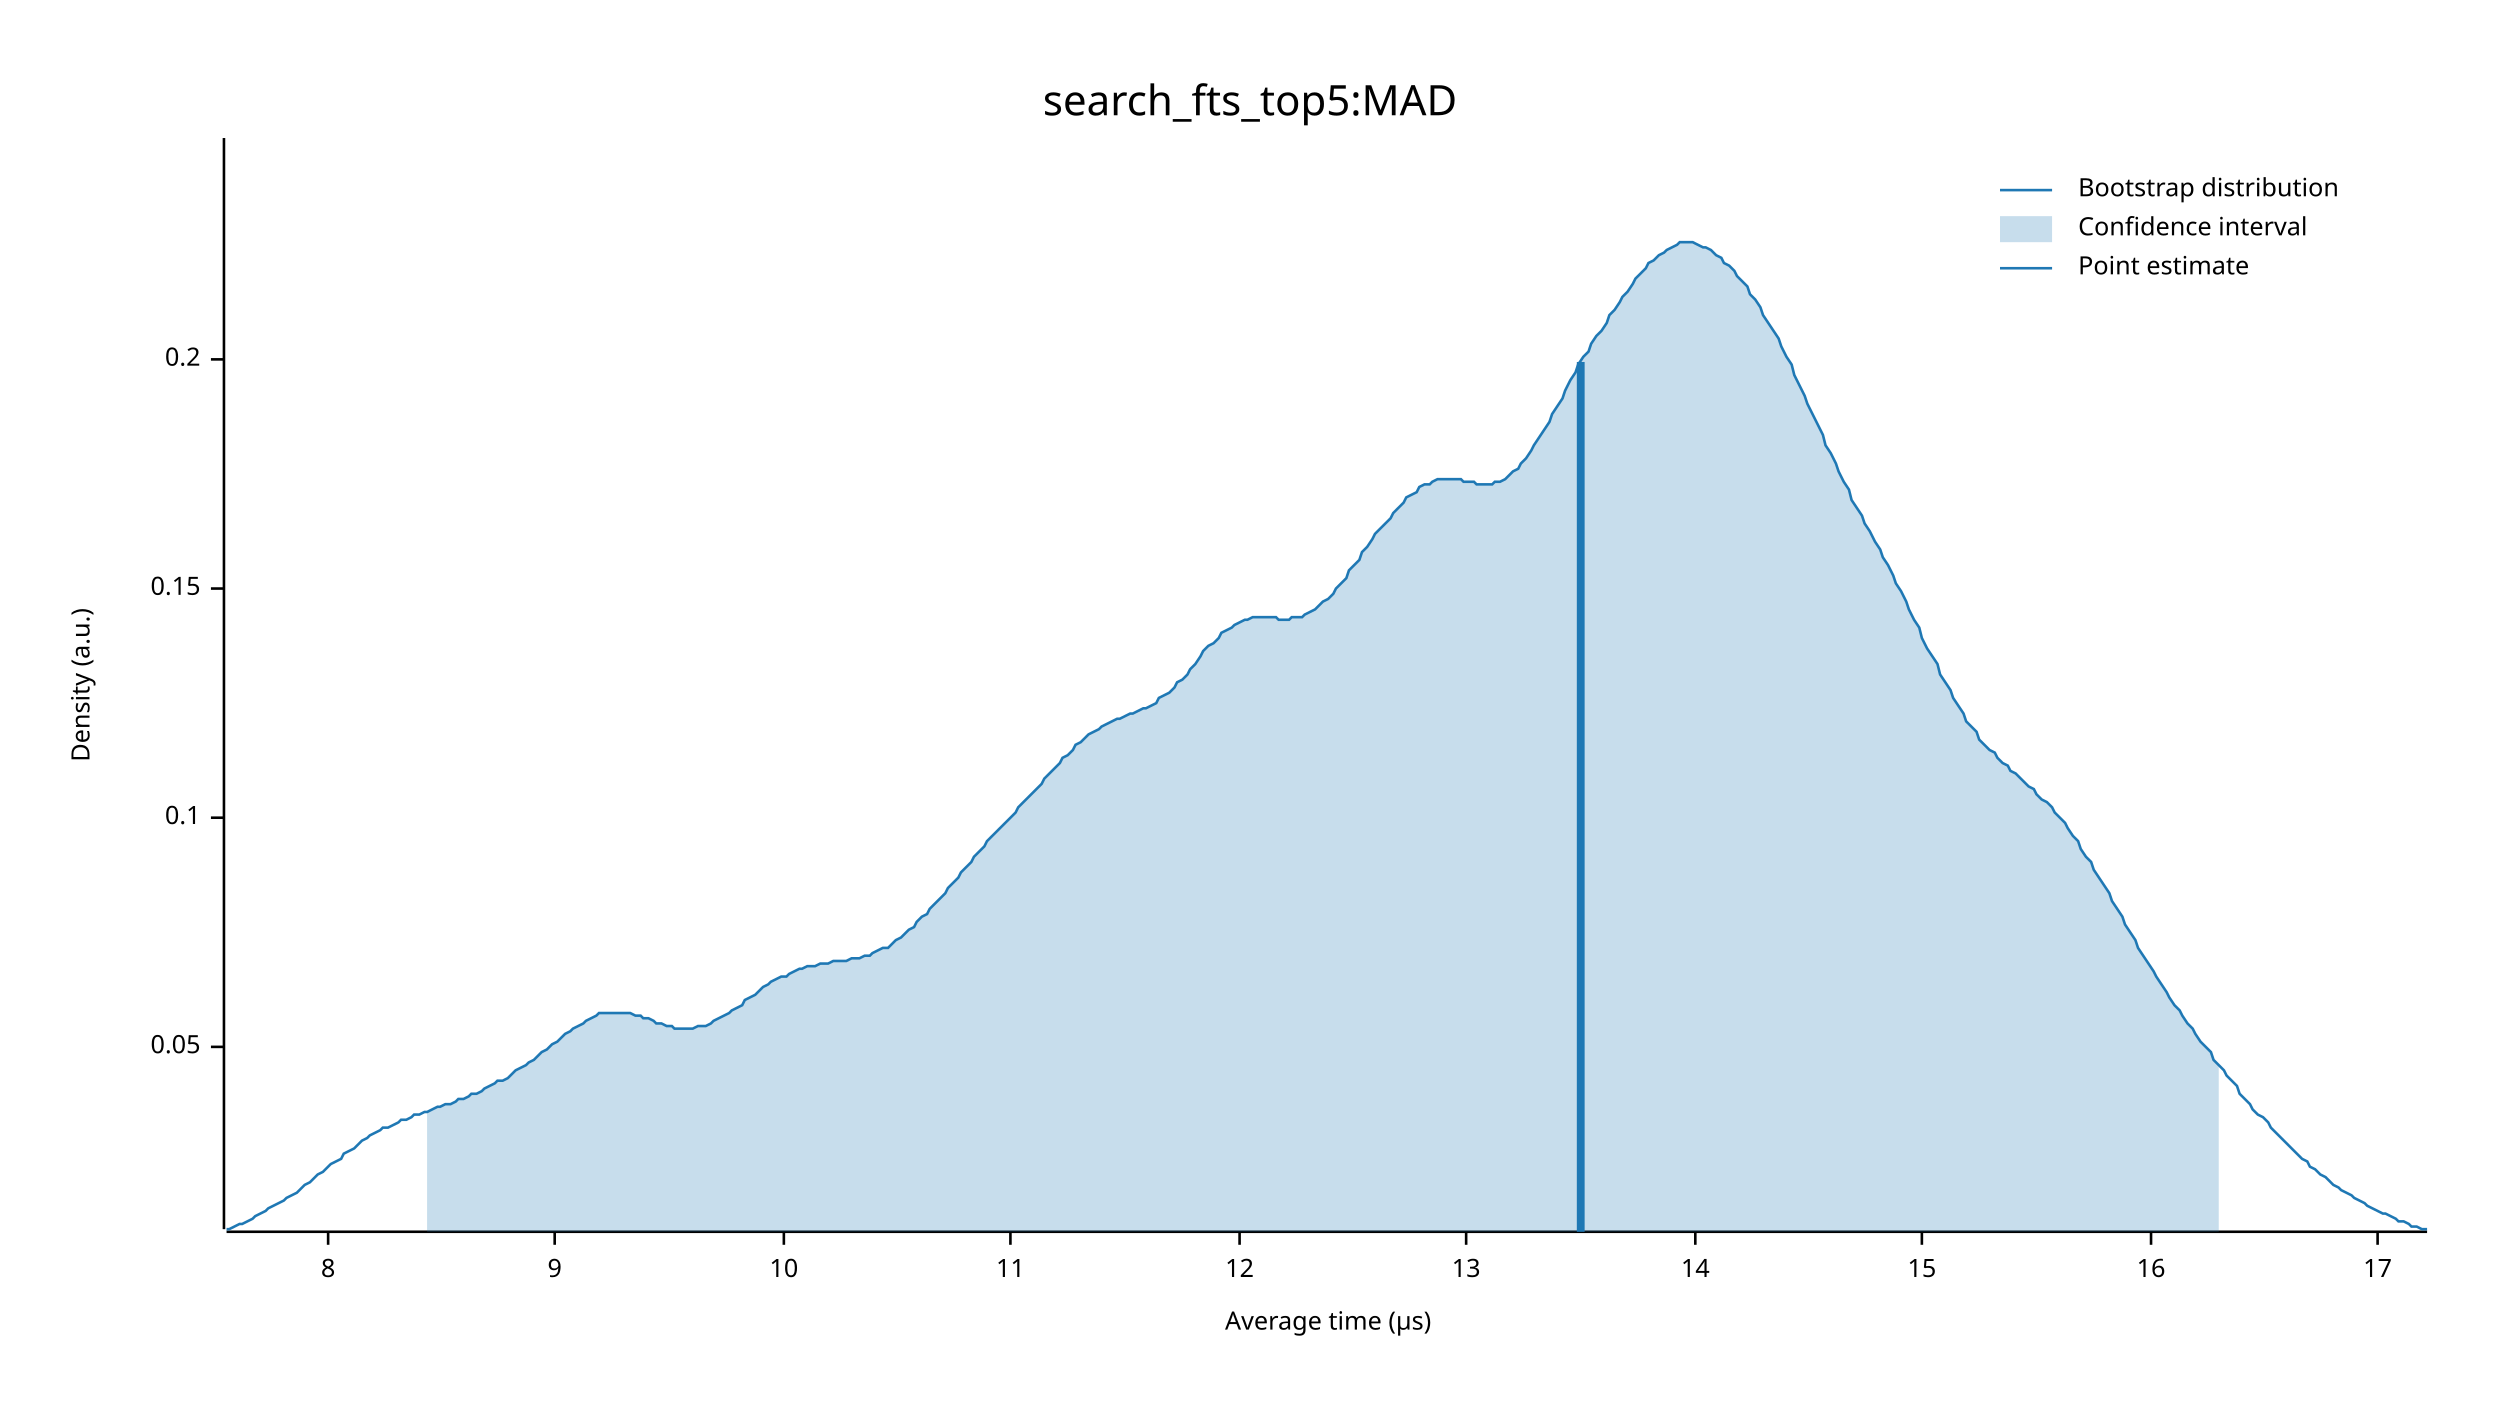
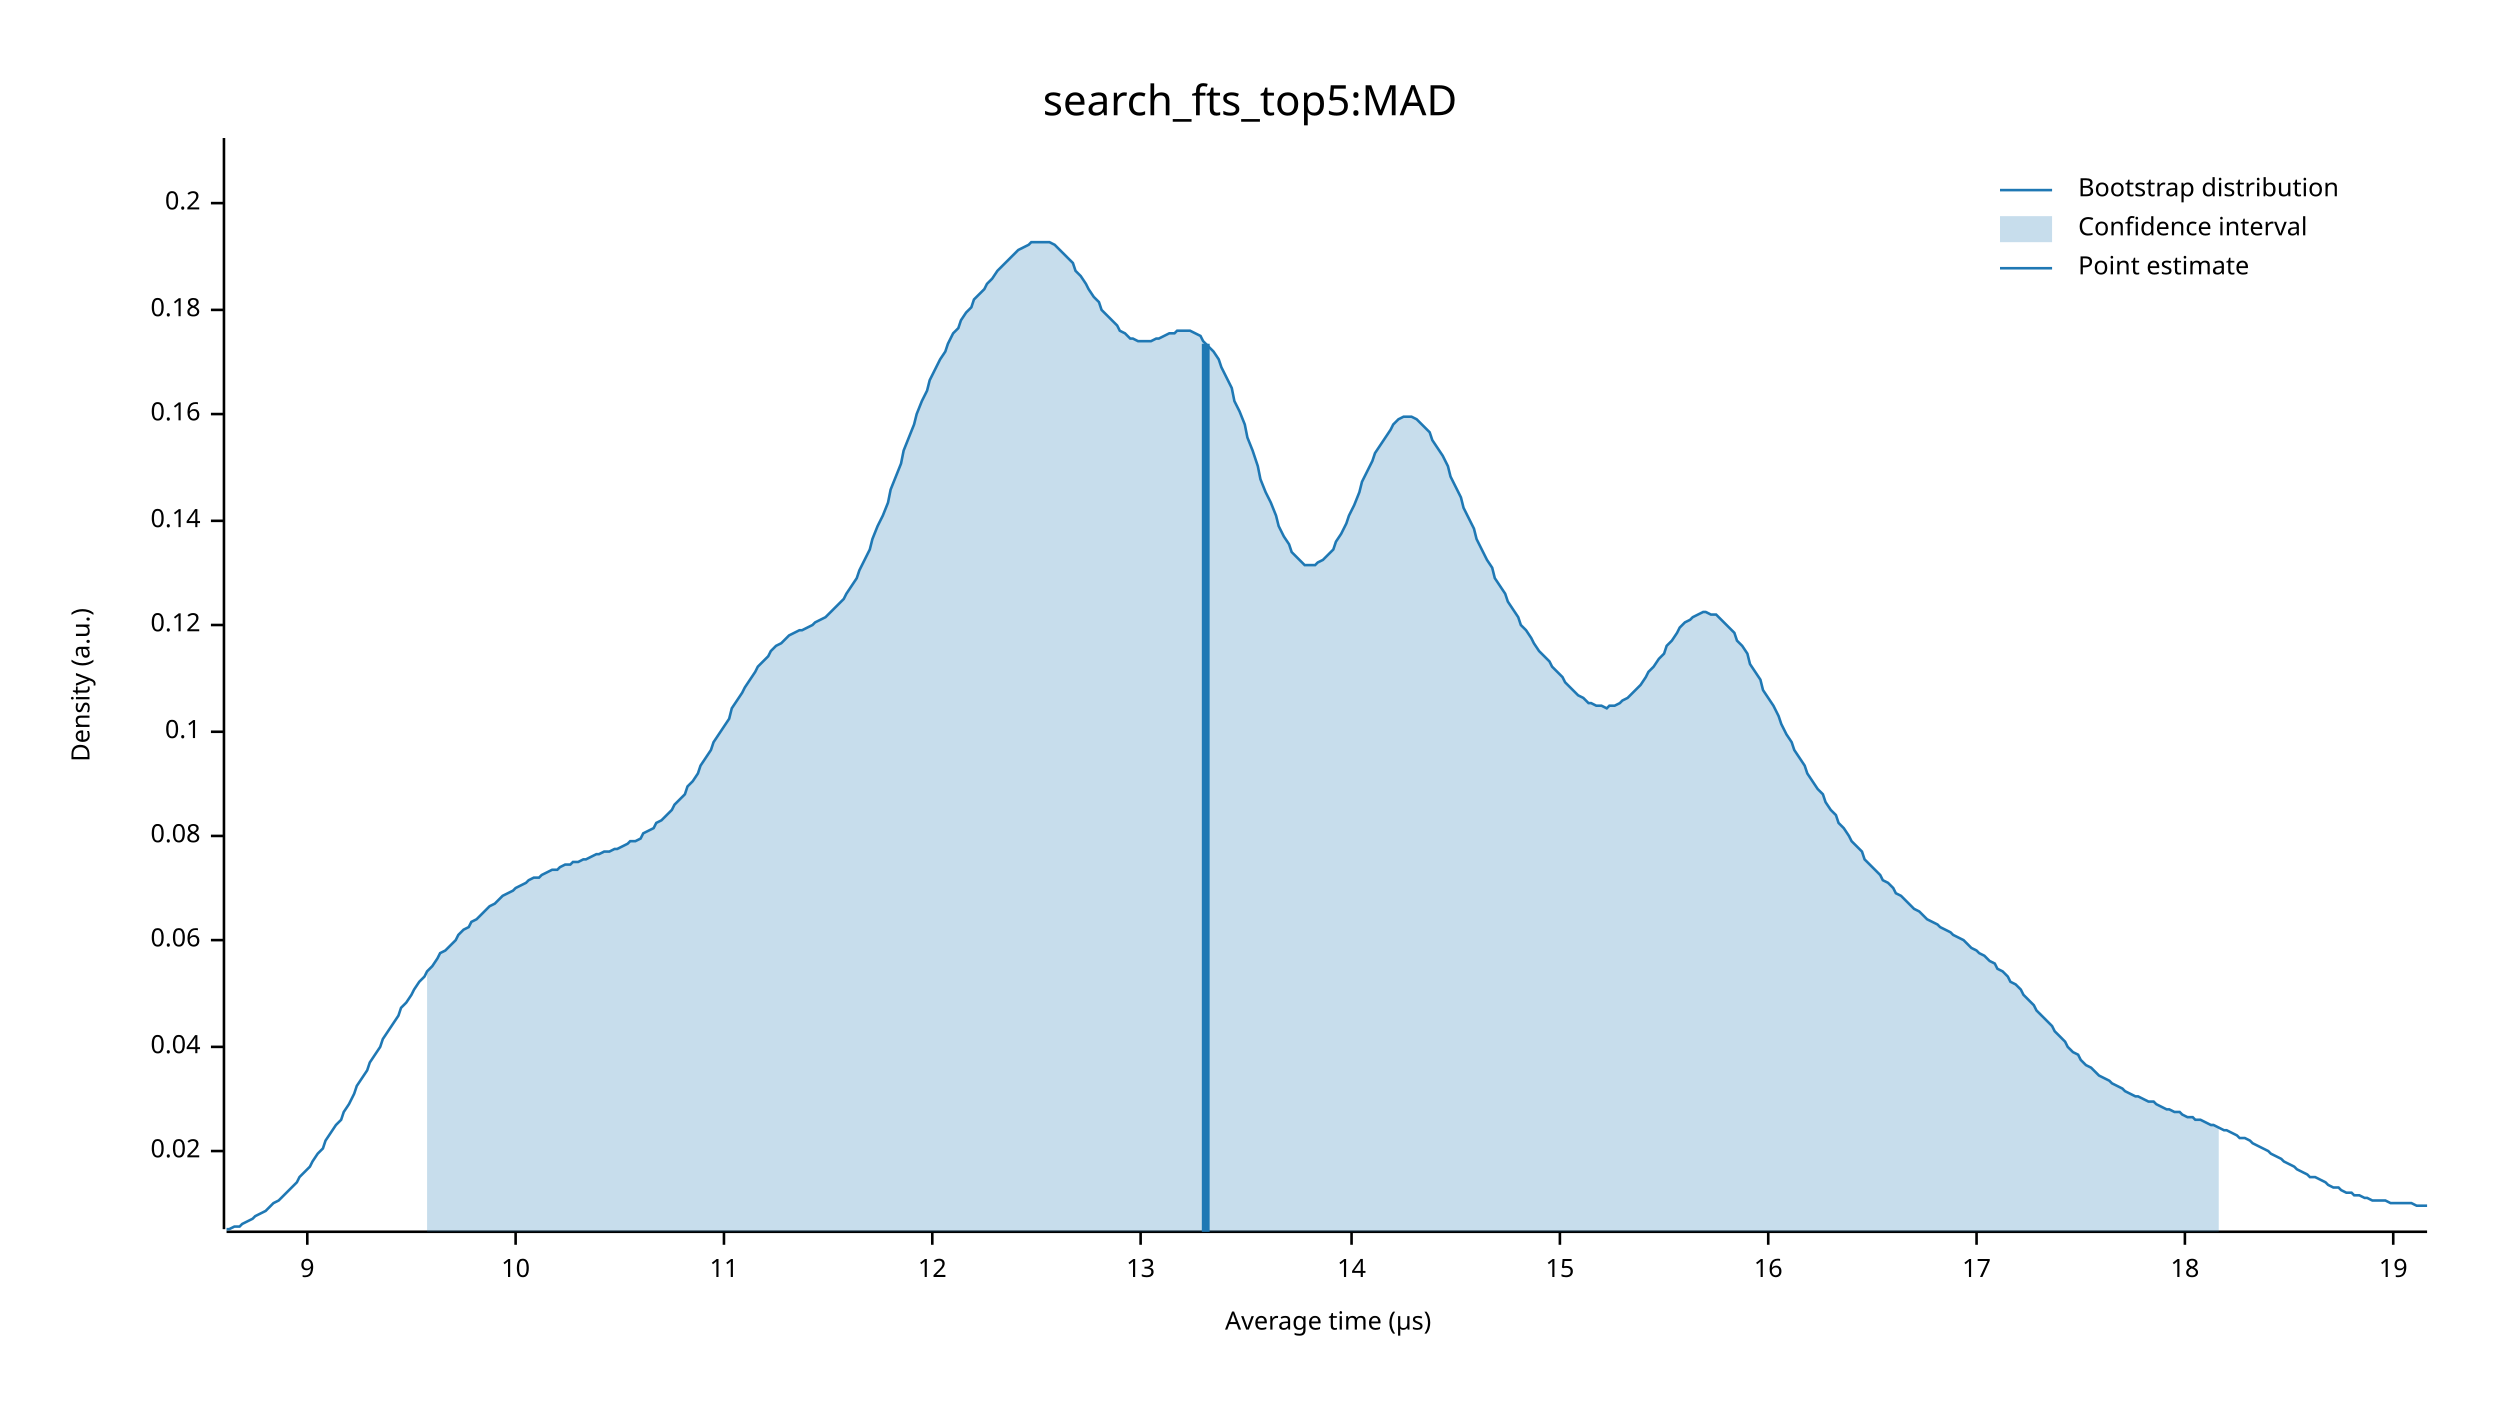
<svg xmlns="http://www.w3.org/2000/svg" width="960" height="540" viewBox="0 0 960 540">
  <text x="480" y="32" dy="0.76em" text-anchor="middle" font-family="sans-serif" font-size="16.129" opacity="1" fill="#000000">
search_fts_top5:MAD
</text>
  <text x="27" y="263" dy="0.76em" text-anchor="middle" font-family="sans-serif" font-size="9.677" opacity="1" fill="#000000" transform="rotate(270, 27, 263)">
Density (a.u.)
</text>
  <text x="510" y="513" dy="-0.5ex" text-anchor="middle" font-family="sans-serif" font-size="9.677" opacity="1" fill="#000000">
Average time (µs)
</text>
  <polyline fill="none" opacity="1" stroke="#000000" stroke-width="1" points="86,53 86,472 " />
+   <text x="77" y="442" dy="0.5ex" text-anchor="end" font-family="sans-serif" font-size="9.677" opacity="1" fill="#000000">
+ 0.02
+ </text>
+   <polyline fill="none" opacity="1" stroke="#000000" stroke-width="1" points="81,442 86,442 " />
  <text x="77" y="402" dy="0.5ex" text-anchor="end" font-family="sans-serif" font-size="9.677" opacity="1" fill="#000000">
- 0.05
+ 0.04
</text>
  <polyline fill="none" opacity="1" stroke="#000000" stroke-width="1" points="81,402 86,402 " />
-   <text x="77" y="314" dy="0.5ex" text-anchor="end" font-family="sans-serif" font-size="9.677" opacity="1" fill="#000000">
+   <text x="77" y="361" dy="0.5ex" text-anchor="end" font-family="sans-serif" font-size="9.677" opacity="1" fill="#000000">
+ 0.06
+ </text>
+   <polyline fill="none" opacity="1" stroke="#000000" stroke-width="1" points="81,361 86,361 " />
+   <text x="77" y="321" dy="0.5ex" text-anchor="end" font-family="sans-serif" font-size="9.677" opacity="1" fill="#000000">
+ 0.08
+ </text>
+   <polyline fill="none" opacity="1" stroke="#000000" stroke-width="1" points="81,321 86,321 " />
+   <text x="77" y="281" dy="0.5ex" text-anchor="end" font-family="sans-serif" font-size="9.677" opacity="1" fill="#000000">
0.1
</text>
-   <polyline fill="none" opacity="1" stroke="#000000" stroke-width="1" points="81,314 86,314 " />
-   <text x="77" y="226" dy="0.5ex" text-anchor="end" font-family="sans-serif" font-size="9.677" opacity="1" fill="#000000">
- 0.15
+   <polyline fill="none" opacity="1" stroke="#000000" stroke-width="1" points="81,281 86,281 " />
+   <text x="77" y="240" dy="0.5ex" text-anchor="end" font-family="sans-serif" font-size="9.677" opacity="1" fill="#000000">
+ 0.12
</text>
-   <polyline fill="none" opacity="1" stroke="#000000" stroke-width="1" points="81,226 86,226 " />
-   <text x="77" y="138" dy="0.5ex" text-anchor="end" font-family="sans-serif" font-size="9.677" opacity="1" fill="#000000">
+   <polyline fill="none" opacity="1" stroke="#000000" stroke-width="1" points="81,240 86,240 " />
+   <text x="77" y="200" dy="0.5ex" text-anchor="end" font-family="sans-serif" font-size="9.677" opacity="1" fill="#000000">
+ 0.14
+ </text>
+   <polyline fill="none" opacity="1" stroke="#000000" stroke-width="1" points="81,200 86,200 " />
+   <text x="77" y="159" dy="0.5ex" text-anchor="end" font-family="sans-serif" font-size="9.677" opacity="1" fill="#000000">
+ 0.16
+ </text>
+   <polyline fill="none" opacity="1" stroke="#000000" stroke-width="1" points="81,159 86,159 " />
+   <text x="77" y="119" dy="0.5ex" text-anchor="end" font-family="sans-serif" font-size="9.677" opacity="1" fill="#000000">
+ 0.18
+ </text>
+   <polyline fill="none" opacity="1" stroke="#000000" stroke-width="1" points="81,119 86,119 " />
+   <text x="77" y="78" dy="0.5ex" text-anchor="end" font-family="sans-serif" font-size="9.677" opacity="1" fill="#000000">
0.2
</text>
-   <polyline fill="none" opacity="1" stroke="#000000" stroke-width="1" points="81,138 86,138 " />
+   <polyline fill="none" opacity="1" stroke="#000000" stroke-width="1" points="81,78 86,78 " />
  <polyline fill="none" opacity="1" stroke="#000000" stroke-width="1" points="87,473 932,473 " />
-   <text x="126" y="483" dy="0.76em" text-anchor="middle" font-family="sans-serif" font-size="9.677" opacity="1" fill="#000000">
- 8
- </text>
-   <polyline fill="none" opacity="1" stroke="#000000" stroke-width="1" points="126,473 126,478 " />
-   <text x="213" y="483" dy="0.76em" text-anchor="middle" font-family="sans-serif" font-size="9.677" opacity="1" fill="#000000">
+   <text x="118" y="483" dy="0.76em" text-anchor="middle" font-family="sans-serif" font-size="9.677" opacity="1" fill="#000000">
9
</text>
-   <polyline fill="none" opacity="1" stroke="#000000" stroke-width="1" points="213,473 213,478 " />
-   <text x="301" y="483" dy="0.76em" text-anchor="middle" font-family="sans-serif" font-size="9.677" opacity="1" fill="#000000">
+   <polyline fill="none" opacity="1" stroke="#000000" stroke-width="1" points="118,473 118,478 " />
+   <text x="198" y="483" dy="0.76em" text-anchor="middle" font-family="sans-serif" font-size="9.677" opacity="1" fill="#000000">
10
</text>
-   <polyline fill="none" opacity="1" stroke="#000000" stroke-width="1" points="301,473 301,478 " />
-   <text x="388" y="483" dy="0.76em" text-anchor="middle" font-family="sans-serif" font-size="9.677" opacity="1" fill="#000000">
+   <polyline fill="none" opacity="1" stroke="#000000" stroke-width="1" points="198,473 198,478 " />
+   <text x="278" y="483" dy="0.76em" text-anchor="middle" font-family="sans-serif" font-size="9.677" opacity="1" fill="#000000">
11
</text>
-   <polyline fill="none" opacity="1" stroke="#000000" stroke-width="1" points="388,473 388,478 " />
-   <text x="476" y="483" dy="0.76em" text-anchor="middle" font-family="sans-serif" font-size="9.677" opacity="1" fill="#000000">
+   <polyline fill="none" opacity="1" stroke="#000000" stroke-width="1" points="278,473 278,478 " />
+   <text x="358" y="483" dy="0.76em" text-anchor="middle" font-family="sans-serif" font-size="9.677" opacity="1" fill="#000000">
12
</text>
-   <polyline fill="none" opacity="1" stroke="#000000" stroke-width="1" points="476,473 476,478 " />
-   <text x="563" y="483" dy="0.76em" text-anchor="middle" font-family="sans-serif" font-size="9.677" opacity="1" fill="#000000">
+   <polyline fill="none" opacity="1" stroke="#000000" stroke-width="1" points="358,473 358,478 " />
+   <text x="438" y="483" dy="0.76em" text-anchor="middle" font-family="sans-serif" font-size="9.677" opacity="1" fill="#000000">
13
</text>
-   <polyline fill="none" opacity="1" stroke="#000000" stroke-width="1" points="563,473 563,478 " />
-   <text x="651" y="483" dy="0.76em" text-anchor="middle" font-family="sans-serif" font-size="9.677" opacity="1" fill="#000000">
+   <polyline fill="none" opacity="1" stroke="#000000" stroke-width="1" points="438,473 438,478 " />
+   <text x="519" y="483" dy="0.76em" text-anchor="middle" font-family="sans-serif" font-size="9.677" opacity="1" fill="#000000">
14
</text>
-   <polyline fill="none" opacity="1" stroke="#000000" stroke-width="1" points="651,473 651,478 " />
-   <text x="738" y="483" dy="0.76em" text-anchor="middle" font-family="sans-serif" font-size="9.677" opacity="1" fill="#000000">
+   <polyline fill="none" opacity="1" stroke="#000000" stroke-width="1" points="519,473 519,478 " />
+   <text x="599" y="483" dy="0.76em" text-anchor="middle" font-family="sans-serif" font-size="9.677" opacity="1" fill="#000000">
15
</text>
-   <polyline fill="none" opacity="1" stroke="#000000" stroke-width="1" points="738,473 738,478 " />
-   <text x="826" y="483" dy="0.76em" text-anchor="middle" font-family="sans-serif" font-size="9.677" opacity="1" fill="#000000">
+   <polyline fill="none" opacity="1" stroke="#000000" stroke-width="1" points="599,473 599,478 " />
+   <text x="679" y="483" dy="0.76em" text-anchor="middle" font-family="sans-serif" font-size="9.677" opacity="1" fill="#000000">
16
</text>
-   <polyline fill="none" opacity="1" stroke="#000000" stroke-width="1" points="826,473 826,478 " />
-   <text x="913" y="483" dy="0.76em" text-anchor="middle" font-family="sans-serif" font-size="9.677" opacity="1" fill="#000000">
+   <polyline fill="none" opacity="1" stroke="#000000" stroke-width="1" points="679,473 679,478 " />
+   <text x="759" y="483" dy="0.76em" text-anchor="middle" font-family="sans-serif" font-size="9.677" opacity="1" fill="#000000">
17
</text>
-   <polyline fill="none" opacity="1" stroke="#000000" stroke-width="1" points="913,473 913,478 " />
-   <polyline fill="none" opacity="1" stroke="#1F78B4" stroke-width="1" points="87,472 88,472 90,471 92,470 93,470 95,469 97,468 98,467 100,466 102,465 103,464 105,463 107,462 109,461 110,460 112,459 114,458 115,457 117,455 119,454 120,453 122,451 124,450 125,449 127,447 129,446 131,445 132,443 134,442 136,441 137,440 139,438 141,437 142,436 144,435 146,434 147,433 149,433 151,432 153,431 154,430 156,430 158,429 159,428 161,428 163,427 164,427 166,426 168,425 169,425 171,424 173,424 175,423 176,422 178,422 180,421 181,420 183,420 185,419 186,418 188,417 190,416 191,415 193,415 195,414 197,412 198,411 200,410 202,409 203,408 205,407 207,405 208,404 210,403 212,401 214,400 215,399 217,397 219,396 220,395 222,394 224,393 225,392 227,391 229,390 230,389 232,389 234,389 236,389 237,389 239,389 241,389 242,389 244,390 246,390 247,391 249,391 251,392 252,393 254,393 256,394 258,394 259,395 261,395 263,395 264,395 266,395 268,394 269,394 271,394 273,393 274,392 276,391 278,390 280,389 281,388 283,387 285,386 286,384 288,383 290,382 291,381 293,379 295,378 296,377 298,376 300,375 302,375 303,374 305,373 307,372 308,372 310,371 312,371 313,371 315,370 317,370 318,370 320,369 322,369 324,369 325,369 327,368 329,368 330,368 332,367 334,367 335,366 337,365 339,364 341,364 342,363 344,361 346,360 347,359 349,357 351,356 352,354 354,352 356,351 357,349 359,347 361,345 363,343 364,341 366,339 368,337 369,335 371,333 373,331 374,329 376,327 378,325 379,323 381,321 383,319 385,317 386,316 388,314 390,312 391,310 393,308 395,306 396,305 398,303 400,301 401,299 403,297 405,295 407,293 408,291 410,290 412,288 413,286 415,285 417,283 418,282 420,281 422,280 423,279 425,278 427,277 429,276 430,276 432,275 434,274 435,274 437,273 439,272 440,272 442,271 444,270 445,268 447,267 449,266 451,264 452,262 454,261 456,259 457,257 459,255 461,252 462,250 464,248 466,247 468,245 469,243 471,242 473,241 474,240 476,239 478,238 479,238 481,237 483,237 484,237 486,237 488,237 490,237 491,238 493,238 495,238 496,237 498,237 500,237 501,236 503,235 505,234 506,233 508,231 510,230 512,228 513,226 515,224 517,222 518,219 520,217 522,215 523,212 525,210 527,207 528,205 530,203 532,201 534,199 535,197 537,195 539,193 540,191 542,190 544,189 545,187 547,186 549,186 550,185 552,184 554,184 556,184 557,184 559,184 561,184 562,185 564,185 566,185 567,186 569,186 571,186 573,186 574,185 576,185 578,184 579,183 581,181 583,180 584,178 586,176 588,173 589,171 591,168 593,165 595,162 596,159 598,156 600,153 601,150 603,146 605,143 606,140 608,137 610,135 611,132 613,129 615,127 617,124 618,121 620,119 622,116 623,114 625,112 627,109 628,107 630,105 632,103 633,101 635,100 637,98 639,97 640,96 642,95 644,94 645,93 647,93 649,93 650,93 652,94 654,95 655,95 657,96 659,98 661,99 662,101 664,102 666,104 667,106 669,108 671,110 672,113 674,115 676,118 677,121 679,124 681,127 683,130 684,133 686,137 688,140 689,144 691,148 693,152 694,155 696,159 698,163 700,167 701,171 703,174 705,178 706,181 708,185 710,188 711,192 713,195 715,198 716,201 718,204 720,208 722,211 723,214 725,217 727,221 728,224 730,227 732,231 733,234 735,238 737,241 738,245 740,249 742,252 744,255 745,259 747,262 749,265 750,268 752,271 754,274 755,277 757,279 759,281 760,284 762,286 764,288 766,289 767,291 769,293 771,294 772,296 774,297 776,299 777,300 779,302 781,303 782,305 784,307 786,308 788,310 789,312 791,314 793,316 794,318 796,321 798,323 799,326 801,329 803,331 804,334 806,337 808,340 810,343 811,346 813,349 815,352 816,355 818,358 820,361 821,364 823,367 825,370 827,373 828,375 830,378 832,381 833,383 835,386 837,388 838,390 840,393 842,395 843,397 845,400 847,402 849,404 850,407 852,409 854,411 855,413 857,415 859,417 860,420 862,422 864,424 865,426 867,428 869,429 871,431 872,433 874,435 876,437 877,438 879,440 881,442 882,443 884,445 886,446 887,448 889,449 891,451 893,452 894,453 896,455 898,456 899,457 901,458 903,459 904,460 906,461 908,462 909,463 911,464 913,465 915,466 916,466 918,467 920,468 921,469 923,469 925,470 926,471 928,471 930,472 932,472 " />
-   <polygon opacity="0.25" fill="#1F78B4" points="164,427 166,426 168,425 169,425 171,424 173,424 175,423 176,422 178,422 180,421 181,420 183,420 185,419 186,418 188,417 190,416 191,415 193,415 195,414 197,412 198,411 200,410 202,409 203,408 205,407 207,405 208,404 210,403 212,401 214,400 215,399 217,397 219,396 220,395 222,394 224,393 225,392 227,391 229,390 230,389 232,389 234,389 236,389 237,389 239,389 241,389 242,389 244,390 246,390 247,391 249,391 251,392 252,393 254,393 256,394 258,394 259,395 261,395 263,395 264,395 266,395 268,394 269,394 271,394 273,393 274,392 276,391 278,390 280,389 281,388 283,387 285,386 286,384 288,383 290,382 291,381 293,379 295,378 296,377 298,376 300,375 302,375 303,374 305,373 307,372 308,372 310,371 312,371 313,371 315,370 317,370 318,370 320,369 322,369 324,369 325,369 327,368 329,368 330,368 332,367 334,367 335,366 337,365 339,364 341,364 342,363 344,361 346,360 347,359 349,357 351,356 352,354 354,352 356,351 357,349 359,347 361,345 363,343 364,341 366,339 368,337 369,335 371,333 373,331 374,329 376,327 378,325 379,323 381,321 383,319 385,317 386,316 388,314 390,312 391,310 393,308 395,306 396,305 398,303 400,301 401,299 403,297 405,295 407,293 408,291 410,290 412,288 413,286 415,285 417,283 418,282 420,281 422,280 423,279 425,278 427,277 429,276 430,276 432,275 434,274 435,274 437,273 439,272 440,272 442,271 444,270 445,268 447,267 449,266 451,264 452,262 454,261 456,259 457,257 459,255 461,252 462,250 464,248 466,247 468,245 469,243 471,242 473,241 474,240 476,239 478,238 479,238 481,237 483,237 484,237 486,237 488,237 490,237 491,238 493,238 495,238 496,237 498,237 500,237 501,236 503,235 505,234 506,233 508,231 510,230 512,228 513,226 515,224 517,222 518,219 520,217 522,215 523,212 525,210 527,207 528,205 530,203 532,201 534,199 535,197 537,195 539,193 540,191 542,190 544,189 545,187 547,186 549,186 550,185 552,184 554,184 556,184 557,184 559,184 561,184 562,185 564,185 566,185 567,186 569,186 571,186 573,186 574,185 576,185 578,184 579,183 581,181 583,180 584,178 586,176 588,173 589,171 591,168 593,165 595,162 596,159 598,156 600,153 601,150 603,146 605,143 606,140 608,137 610,135 611,132 613,129 615,127 617,124 618,121 620,119 622,116 623,114 625,112 627,109 628,107 630,105 632,103 633,101 635,100 637,98 639,97 640,96 642,95 644,94 645,93 647,93 649,93 650,93 652,94 654,95 655,95 657,96 659,98 661,99 662,101 664,102 666,104 667,106 669,108 671,110 672,113 674,115 676,118 677,121 679,124 681,127 683,130 684,133 686,137 688,140 689,144 691,148 693,152 694,155 696,159 698,163 700,167 701,171 703,174 705,178 706,181 708,185 710,188 711,192 713,195 715,198 716,201 718,204 720,208 722,211 723,214 725,217 727,221 728,224 730,227 732,231 733,234 735,238 737,241 738,245 740,249 742,252 744,255 745,259 747,262 749,265 750,268 752,271 754,274 755,277 757,279 759,281 760,284 762,286 764,288 766,289 767,291 769,293 771,294 772,296 774,297 776,299 777,300 779,302 781,303 782,305 784,307 786,308 788,310 789,312 791,314 793,316 794,318 796,321 798,323 799,326 801,329 803,331 804,334 806,337 808,340 810,343 811,346 813,349 815,352 816,355 818,358 820,361 821,364 823,367 825,370 827,373 828,375 830,378 832,381 833,383 835,386 837,388 838,390 840,393 842,395 843,397 845,400 847,402 849,404 850,407 852,409 852,473 164,473 " />
-   <polyline fill="none" opacity="1" stroke="#1F78B4" stroke-width="3" points="607,473 607,139 " />
+   <polyline fill="none" opacity="1" stroke="#000000" stroke-width="1" points="759,473 759,478 " />
+   <text x="839" y="483" dy="0.76em" text-anchor="middle" font-family="sans-serif" font-size="9.677" opacity="1" fill="#000000">
+ 18
+ </text>
+   <polyline fill="none" opacity="1" stroke="#000000" stroke-width="1" points="839,473 839,478 " />
+   <text x="919" y="483" dy="0.76em" text-anchor="middle" font-family="sans-serif" font-size="9.677" opacity="1" fill="#000000">
+ 19
+ </text>
+   <polyline fill="none" opacity="1" stroke="#000000" stroke-width="1" points="919,473 919,478 " />
+   <polyline fill="none" opacity="1" stroke="#1F78B4" stroke-width="1" points="87,472 88,472 90,471 92,471 93,470 95,469 97,468 98,467 100,466 102,465 103,464 105,462 107,461 109,459 110,458 112,456 114,454 115,452 117,450 119,448 120,446 122,443 124,441 125,438 127,435 129,432 131,430 132,427 134,424 136,420 137,417 139,414 141,411 142,408 144,405 146,402 147,399 149,396 151,393 153,390 154,387 156,385 158,382 159,380 161,377 163,375 164,373 166,371 168,368 169,366 171,365 173,363 175,361 176,359 178,357 180,356 181,354 183,353 185,351 186,350 188,348 190,347 191,346 193,344 195,343 197,342 198,341 200,340 202,339 203,338 205,337 207,337 208,336 210,335 212,334 214,334 215,333 217,332 219,332 220,331 222,331 224,330 225,330 227,329 229,328 230,328 232,327 234,327 236,326 237,326 239,325 241,324 242,323 244,323 246,322 247,320 249,319 251,318 252,316 254,315 256,313 258,311 259,309 261,307 263,305 264,302 266,300 268,297 269,294 271,291 273,288 274,285 276,282 278,279 280,276 281,272 283,269 285,266 286,264 288,261 290,258 291,256 293,254 295,252 296,250 298,248 300,247 302,245 303,244 305,243 307,242 308,242 310,241 312,240 313,239 315,238 317,237 318,236 320,234 322,232 324,230 325,228 327,225 329,222 330,219 332,215 334,211 335,207 337,202 339,198 341,193 342,188 344,183 346,178 347,173 349,168 351,163 352,159 354,154 356,150 357,146 359,142 361,138 363,135 364,132 366,128 368,126 369,123 371,120 373,118 374,115 376,113 378,111 379,109 381,107 383,104 385,102 386,101 388,99 390,97 391,96 393,95 395,94 396,93 398,93 400,93 401,93 403,93 405,94 407,96 408,97 410,99 412,101 413,104 415,106 417,109 418,111 420,114 422,116 423,119 425,121 427,123 429,125 430,127 432,128 434,130 435,130 437,131 439,131 440,131 442,131 444,130 445,130 447,129 449,128 451,128 452,127 454,127 456,127 457,127 459,128 461,129 462,131 464,133 466,135 468,138 469,141 471,145 473,149 474,154 476,158 478,163 479,168 481,173 483,179 484,184 486,189 488,193 490,198 491,202 493,206 495,209 496,212 498,214 500,216 501,217 503,217 505,217 506,216 508,215 510,213 512,211 513,208 515,205 517,201 518,198 520,194 522,189 523,185 525,181 527,177 528,174 530,171 532,168 534,165 535,163 537,161 539,160 540,160 542,160 544,161 545,162 547,164 549,166 550,169 552,172 554,175 556,179 557,183 559,187 561,191 562,195 564,199 566,203 567,207 569,211 571,215 573,218 574,222 576,225 578,228 579,231 581,234 583,237 584,240 586,242 588,245 589,247 591,250 593,252 595,254 596,256 598,258 600,260 601,262 603,264 605,266 606,267 608,268 610,270 611,270 613,271 615,271 617,272 618,271 620,271 622,270 623,269 625,268 627,266 628,265 630,263 632,260 633,258 635,256 637,253 639,251 640,248 642,246 644,243 645,241 647,239 649,238 650,237 652,236 654,235 655,235 657,236 659,236 661,238 662,239 664,241 666,243 667,246 669,248 671,251 672,255 674,258 676,261 677,265 679,268 681,271 683,275 684,278 686,282 688,285 689,288 691,291 693,294 694,297 696,300 698,303 700,305 701,308 703,311 705,313 706,316 708,318 710,321 711,323 713,325 715,327 716,330 718,332 720,334 722,336 723,338 725,339 727,341 728,343 730,344 732,346 733,347 735,349 737,350 738,351 740,353 742,354 744,355 745,356 747,357 749,358 750,359 752,360 754,361 755,362 757,364 759,365 760,366 762,367 764,369 766,370 767,372 769,373 771,375 772,377 774,378 776,380 777,382 779,384 781,386 782,388 784,390 786,392 788,394 789,396 791,398 793,400 794,402 796,404 798,405 799,407 801,409 803,410 804,411 806,413 808,414 810,415 811,416 813,417 815,418 816,419 818,420 820,421 821,421 823,422 825,423 827,423 828,424 830,425 832,426 833,426 835,427 837,427 838,428 840,429 842,429 843,430 845,430 847,431 849,432 850,432 852,433 854,434 855,434 857,435 859,436 860,437 862,437 864,438 865,439 867,440 869,441 871,442 872,443 874,444 876,445 877,446 879,447 881,448 882,449 884,450 886,451 887,452 889,452 891,453 893,454 894,455 896,456 898,456 899,457 901,458 903,458 904,459 906,459 908,460 909,460 911,461 913,461 915,461 916,461 918,462 920,462 921,462 923,462 925,462 926,462 928,463 930,463 932,463 " />
+   <polygon opacity="0.25" fill="#1F78B4" points="164,373 166,371 168,368 169,366 171,365 173,363 175,361 176,359 178,357 180,356 181,354 183,353 185,351 186,350 188,348 190,347 191,346 193,344 195,343 197,342 198,341 200,340 202,339 203,338 205,337 207,337 208,336 210,335 212,334 214,334 215,333 217,332 219,332 220,331 222,331 224,330 225,330 227,329 229,328 230,328 232,327 234,327 236,326 237,326 239,325 241,324 242,323 244,323 246,322 247,320 249,319 251,318 252,316 254,315 256,313 258,311 259,309 261,307 263,305 264,302 266,300 268,297 269,294 271,291 273,288 274,285 276,282 278,279 280,276 281,272 283,269 285,266 286,264 288,261 290,258 291,256 293,254 295,252 296,250 298,248 300,247 302,245 303,244 305,243 307,242 308,242 310,241 312,240 313,239 315,238 317,237 318,236 320,234 322,232 324,230 325,228 327,225 329,222 330,219 332,215 334,211 335,207 337,202 339,198 341,193 342,188 344,183 346,178 347,173 349,168 351,163 352,159 354,154 356,150 357,146 359,142 361,138 363,135 364,132 366,128 368,126 369,123 371,120 373,118 374,115 376,113 378,111 379,109 381,107 383,104 385,102 386,101 388,99 390,97 391,96 393,95 395,94 396,93 398,93 400,93 401,93 403,93 405,94 407,96 408,97 410,99 412,101 413,104 415,106 417,109 418,111 420,114 422,116 423,119 425,121 427,123 429,125 430,127 432,128 434,130 435,130 437,131 439,131 440,131 442,131 444,130 445,130 447,129 449,128 451,128 452,127 454,127 456,127 457,127 459,128 461,129 462,131 464,133 466,135 468,138 469,141 471,145 473,149 474,154 476,158 478,163 479,168 481,173 483,179 484,184 486,189 488,193 490,198 491,202 493,206 495,209 496,212 498,214 500,216 501,217 503,217 505,217 506,216 508,215 510,213 512,211 513,208 515,205 517,201 518,198 520,194 522,189 523,185 525,181 527,177 528,174 530,171 532,168 534,165 535,163 537,161 539,160 540,160 542,160 544,161 545,162 547,164 549,166 550,169 552,172 554,175 556,179 557,183 559,187 561,191 562,195 564,199 566,203 567,207 569,211 571,215 573,218 574,222 576,225 578,228 579,231 581,234 583,237 584,240 586,242 588,245 589,247 591,250 593,252 595,254 596,256 598,258 600,260 601,262 603,264 605,266 606,267 608,268 610,270 611,270 613,271 615,271 617,272 618,271 620,271 622,270 623,269 625,268 627,266 628,265 630,263 632,260 633,258 635,256 637,253 639,251 640,248 642,246 644,243 645,241 647,239 649,238 650,237 652,236 654,235 655,235 657,236 659,236 661,238 662,239 664,241 666,243 667,246 669,248 671,251 672,255 674,258 676,261 677,265 679,268 681,271 683,275 684,278 686,282 688,285 689,288 691,291 693,294 694,297 696,300 698,303 700,305 701,308 703,311 705,313 706,316 708,318 710,321 711,323 713,325 715,327 716,330 718,332 720,334 722,336 723,338 725,339 727,341 728,343 730,344 732,346 733,347 735,349 737,350 738,351 740,353 742,354 744,355 745,356 747,357 749,358 750,359 752,360 754,361 755,362 757,364 759,365 760,366 762,367 764,369 766,370 767,372 769,373 771,375 772,377 774,378 776,380 777,382 779,384 781,386 782,388 784,390 786,392 788,394 789,396 791,398 793,400 794,402 796,404 798,405 799,407 801,409 803,410 804,411 806,413 808,414 810,415 811,416 813,417 815,418 816,419 818,420 820,421 821,421 823,422 825,423 827,423 828,424 830,425 832,426 833,426 835,427 837,427 838,428 840,429 842,429 843,430 845,430 847,431 849,432 850,432 852,433 852,473 164,473 " />
+   <polyline fill="none" opacity="1" stroke="#1F78B4" stroke-width="3" points="463,473 463,132 " />
  <text x="798" y="68" dy="0.76em" text-anchor="start" font-family="sans-serif" font-size="9.677" opacity="1" fill="#000000">
Bootstrap distribution
</text>
  <text x="798" y="83" dy="0.76em" text-anchor="start" font-family="sans-serif" font-size="9.677" opacity="1" fill="#000000">
Confidence interval
</text>
  <text x="798" y="98" dy="0.76em" text-anchor="start" font-family="sans-serif" font-size="9.677" opacity="1" fill="#000000">
Point estimate
</text>
  <polyline fill="none" opacity="1" stroke="#1F78B4" stroke-width="1" points="768,73 788,73 " />
  <rect x="768" y="83" width="20" height="10" opacity="0.25" fill="#1F78B4" stroke="none" />
  <polyline fill="none" opacity="1" stroke="#1F78B4" stroke-width="1" points="768,103 788,103 " />
</svg>
